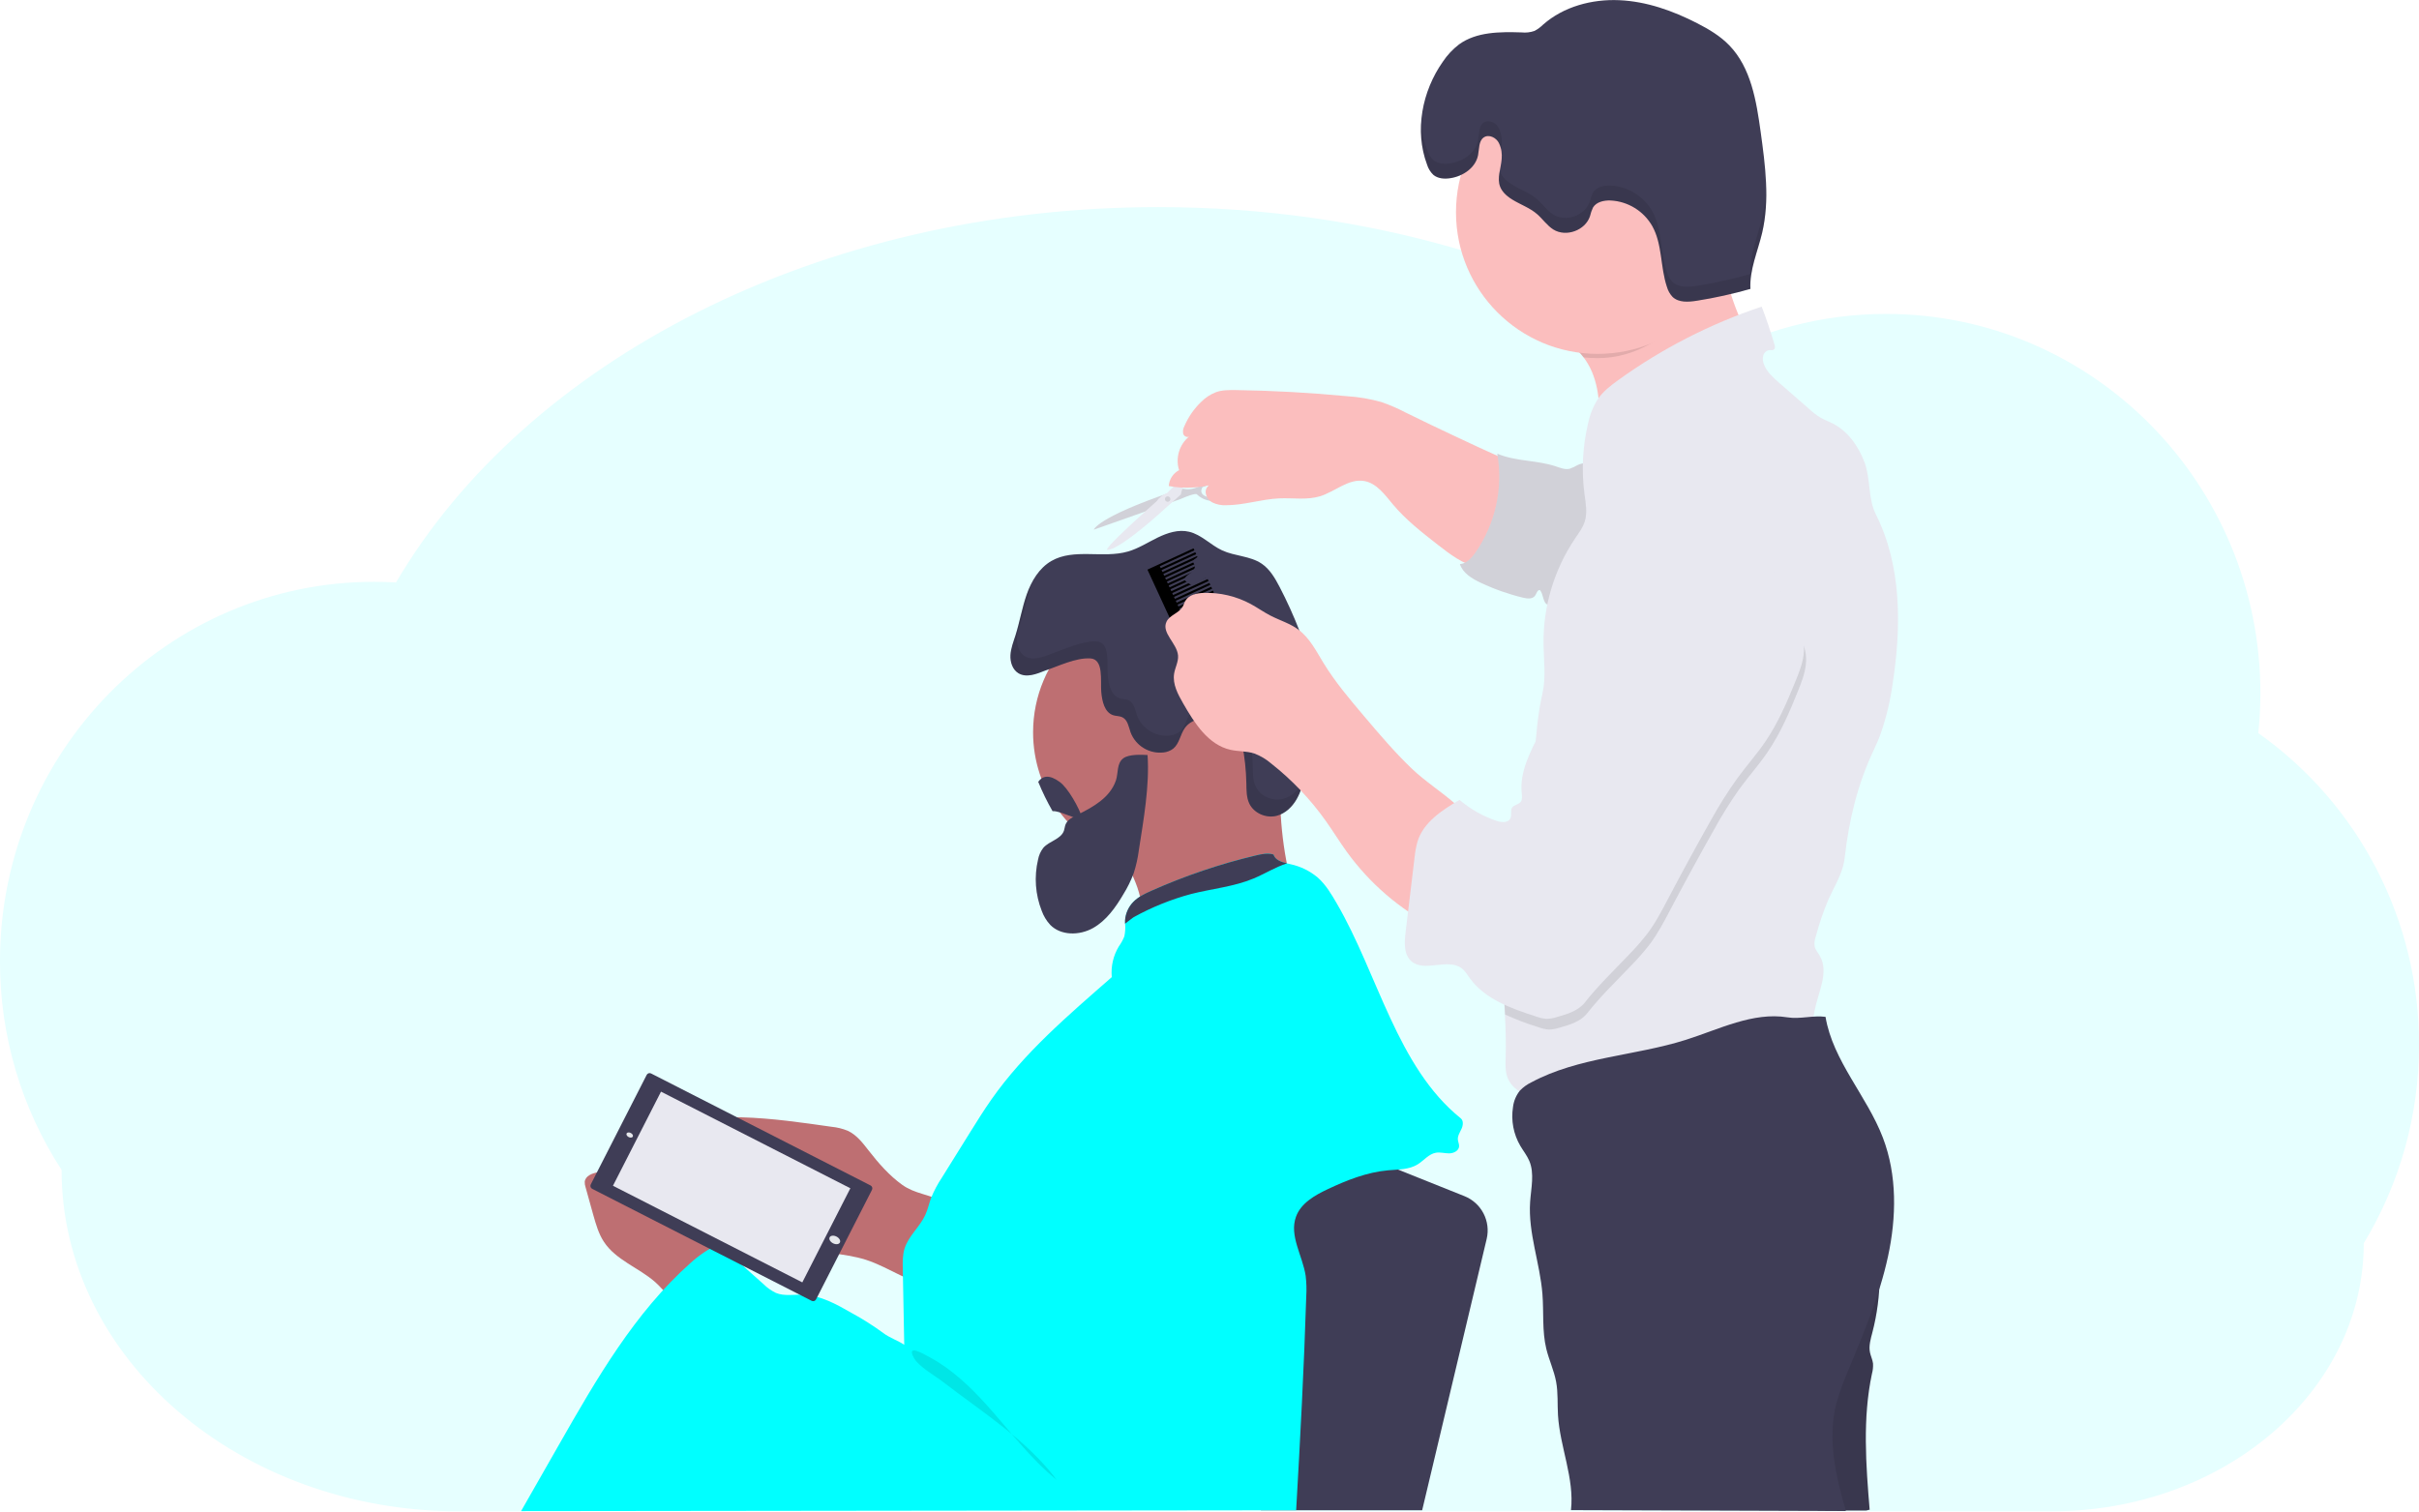
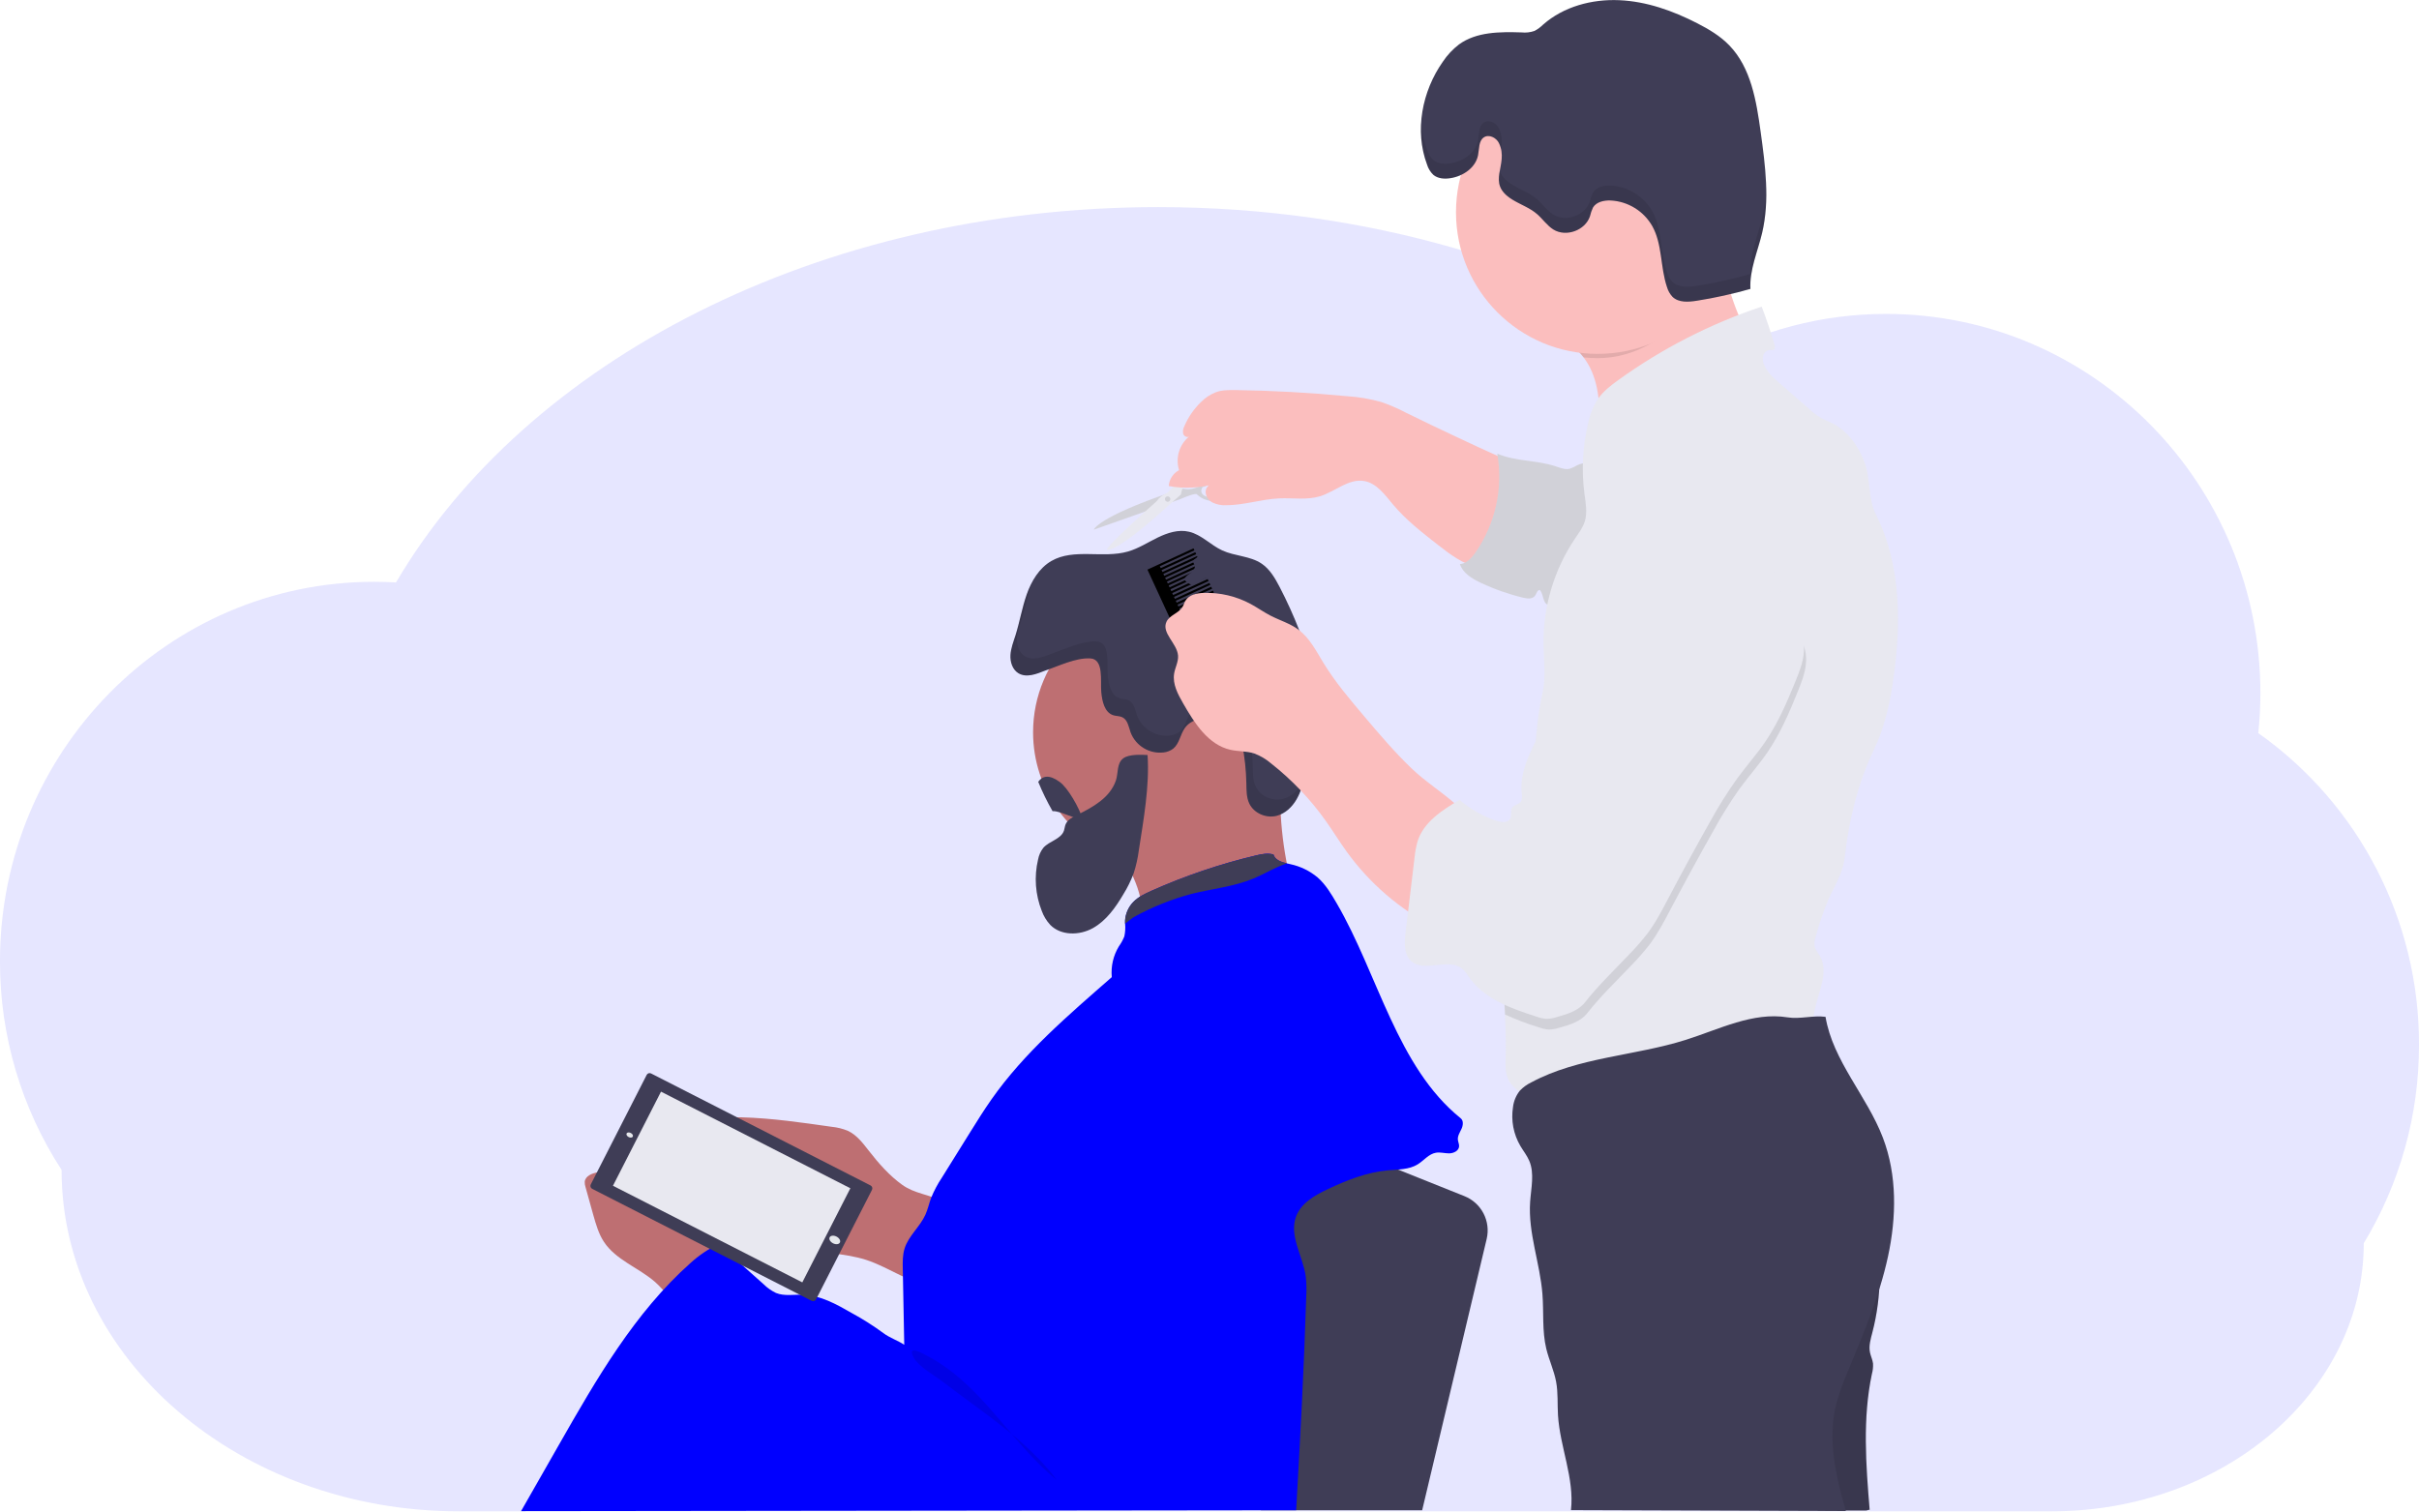
<svg xmlns="http://www.w3.org/2000/svg" data-name="Layer 1" width="1144" height="714.9" viewBox="0 0 1144 714.9">
-   <path d="M1172,586.79a180,180,0,0,0-76-147.42,184.71,184.71,0,0,0,1-18.77c0-99.14-79.24-179.51-177-179.51a174.28,174.28,0,0,0-85.91,22.54c-69.19-45.52-159.52-73.07-258.34-73.07-160.79,0-299.1,72.95-360.46,177.55-3.41-.2-6.84-.31-10.3-.31-97.74,0-177,80.37-177,179.51A180.53,180.53,0,0,0,57.12,646h0c0,89.2,84.19,161.5,188,161.5H998.24c81.54,0,147.64-56.77,147.64-126.81h0A180.52,180.52,0,0,0,1172,586.79Z" transform="translate(-28 -92.59)" fill="#00ffff" opacity="0.1" />
+   <path d="M1172,586.79a180,180,0,0,0-76-147.42,184.71,184.71,0,0,0,1-18.77c0-99.14-79.24-179.51-177-179.51a174.28,174.28,0,0,0-85.91,22.54c-69.19-45.52-159.52-73.07-258.34-73.07-160.79,0-299.1,72.95-360.46,177.55-3.41-.2-6.84-.31-10.3-.31-97.74,0-177,80.37-177,179.51A180.53,180.53,0,0,0,57.12,646h0c0,89.2,84.19,161.5,188,161.5H998.24c81.54,0,147.64-56.77,147.64-126.81h0A180.52,180.52,0,0,0,1172,586.79Z" transform="translate(-28 -92.59)" fill="#0000ff" opacity="0.1" />
  <path d="M856.58,256.72c-7.54,3.18-15.1,6.37-22.12,10.57-3.19,1.9-6.25,4-9.53,5.73-3.53,1.88-7.28,3.3-11,4.82a245.21,245.21,0,0,0-29.84,14.62c.83-10.75-.74-22.43-7.17-30.81a27,27,0,0,0-3.14-3.46c-4.55-4.22-11-5.31-15.47-9,2.72-4.78,8.76-9.12,12.87-12.77q6.66-5.89,13.82-11.17a196.76,196.76,0,0,1,30.35-18.43c6.76-3.31,13.82-6.27,21.28-7.28a4.62,4.62,0,0,1,2.81.25c1.16.64,1.58,2.08,1.86,3.37,1.39,6.45,2.1,13.07,3.26,19.57a83.48,83.48,0,0,0,2.31,9.89,120.66,120.66,0,0,0,4.31,11.31Q853.89,250.32,856.58,256.72Z" transform="translate(-28 -92.59)" fill="#fbbebe" />
  <path d="M642.57,439A63,63,0,0,1,528.8,476.29,62.84,62.84,0,0,1,516.57,439a63,63,0,0,1,126,0Z" transform="translate(-28 -92.59)" fill="#be6f72" />
  <path d="M557,494.52c3.37,5.81,6.77,11.67,8.93,18s3,13.34,1.22,19.81c21.46-11.3,47-10.39,70.62-16.11a2.54,2.54,0,0,0,1.63-.86,2.59,2.59,0,0,0,0-2.08,172.89,172.89,0,0,1-5.63-56.2l-12.33,7.29a157.84,157.84,0,0,1-16.75,9c-8.15,3.57-16.8,5.73-25.31,8.23-6.74,2-20.12,4.59-24.36,10.48A11.9,11.9,0,0,1,557,494.52Z" transform="translate(-28 -92.59)" fill="#be6f72" />
  <path d="M522.29,409.8c-4.1,1.65-8.92,3.55-12.69,1.24-2.77-1.71-3.91-5.26-3.74-8.51s1.41-6.33,2.39-9.43c2-6.37,3.08-13,5.31-19.34s5.87-12.45,11.65-15.8c10.64-6.16,24.41-1.07,36.22-4.48,5-1.43,9.35-4.31,14-6.57s9.88-4,14.9-2.79c5.88,1.37,10.22,6.32,15.7,8.84,6,2.76,13.18,2.57,18.64,6.26,3.87,2.62,6.31,6.85,8.48,11a208.81,208.81,0,0,1,16.35,41.9,63.54,63.54,0,0,1,2.67,16c.05,6.94-1.83,13.74-3.69,20.44l-3,10.6c-1.11,4-2.25,8-4.35,11.62s-5.34,6.67-9.35,7.72c-5,1.29-10.82-1.21-13-5.89-1.34-2.9-1.28-6.22-1.35-9.41a104.74,104.74,0,0,0-2-18.6c-.62-3.07-1.45-6.26-3.54-8.58-2.7-3-7-4-11-4.07-4.68-.06-9.81,1.21-12.54,5-2.19,3.06-2.57,7.36-5.48,9.75a9.07,9.07,0,0,1-4.45,1.81,14.87,14.87,0,0,1-15.73-9.45c-.92-2.64-1.37-5.92-3.87-7.16-1.3-.65-2.85-.53-4.24-.95-4.26-1.29-5.38-6.69-5.77-11.12-.45-5.19,1.28-15.44-5.17-15.79C536.69,403.66,528.68,407.67,522.29,409.8Z" transform="translate(-28 -92.59)" fill="#3f3d56" />
  <path d="M537.4,478.09c-2.22,1.07-4.65,2.32-5.52,4.62-.34.9-.4,1.89-.71,2.81-1.41,4.07-6.91,4.87-9.75,8.11a12.77,12.77,0,0,0-2.51,5.61,40.68,40.68,0,0,0,1.76,24.24,19.56,19.56,0,0,0,4,6.6c5.08,5.18,13.84,5.08,20.17,1.55s10.7-9.72,14.41-16a55.68,55.68,0,0,0,4.91-10,61,61,0,0,0,2.43-10.89c2.22-14.41,5.12-30.39,4.12-45-3-.19-8.73-.4-11.38,1.48-3.32,2.36-2.4,7.12-3.6,10.57C552.89,470.09,544.65,474.47,537.4,478.09Z" transform="translate(-28 -92.59)" fill="#3f3d56" />
  <path d="M540,480c-3.75.23-10.47-3.92-14.23-3.71A117.11,117.11,0,0,1,519,462.43c2-2.87,5.22-3.57,10.09,0C533,465.18,538.4,474.69,540,480Z" transform="translate(-28 -92.59)" fill="#3f3d56" />
  <path d="M596.53,322c-4.07,2.15-6.59,2.25-8.6,1.82s-6,1.57-6,1.57c-35.25,12.06-36.64,17.75-36.64,17.75l40.81-14.41c7.85-3.44,8-2.23,8-2.23,6,5.64,13.64,1.82,13.64,1.82s10.57-5,7.46-9.81S600.61,319.89,596.53,322Zm17-.9s-3,8-13.79,6.7c0,0-5.3-.78-3.06-4.73,0,0,11-4.62,13.91-4.29S613.5,321.14,613.5,321.14Z" transform="translate(-28 -92.59)" fill="#e8e8f0" />
  <path d="M596.53,322c-4.07,2.15-6.59,2.25-8.6,1.82s-6,1.57-6,1.57c-35.25,12.06-36.64,17.75-36.64,17.75l40.81-14.41c7.85-3.44,8-2.23,8-2.23,6,5.64,13.64,1.82,13.64,1.82s10.57-5,7.46-9.81S600.61,319.89,596.53,322Zm17-.9s-3,8-13.79,6.7c0,0-5.3-.78-3.06-4.73,0,0,11-4.62,13.91-4.29S613.5,321.14,613.5,321.14Z" transform="translate(-28 -92.59)" opacity="0.1" />
  <path d="M598.77,299.7c-6.1.2-7.37,4.76-7.37,4.76a8.79,8.79,0,0,0-.57,10.53L580,325.76a10.89,10.89,0,0,0-5.06,4s-23.78,21-23.43,22.91c0,0,3.88,2,28.49-20.43l6.46-5.72s1.43-10.69,11.52-12.72c0,0,1,.44,1.53-1.94a11.34,11.34,0,0,1,2.23-3.07C603.08,307.55,604.87,299.49,598.77,299.7Zm1.71,7.23s-3.27,8.44-7.93,6-.13-8.07-.13-8.07C600.5,297,600.48,306.93,600.48,306.93Z" transform="translate(-28 -92.59)" fill="#e8e8f0" />
  <circle cx="552.21" cy="236.08" r="1.29" opacity="0.1" />
  <path d="M693.06,287.88a85.16,85.16,0,0,0-11.69-5.08A77.82,77.82,0,0,0,665,280q-26.26-2.5-52.68-2.9c-3.11,0-6.29-.07-9.24,1a19.71,19.71,0,0,0-7,4.59,34.85,34.85,0,0,0-8,11.58,5.14,5.14,0,0,0-.5,3.58c.4,1.16,2,1.93,2.91,1.11A14.91,14.91,0,0,0,585.61,315a9.11,9.11,0,0,0-4.87,7.5,47.69,47.69,0,0,0,21.86-1.06c-2.12-.54-4.31,1.45-4.44,3.63a5.94,5.94,0,0,0,3.31,5.25,13.29,13.29,0,0,0,6.36,1.26c8.47,0,16.71-2.87,25.16-3.24,6.46-.29,13.12.88,19.29-1,7.16-2.22,13.55-8.51,20.93-7.2,5.89,1.05,9.73,6.52,13.57,11.1,6.14,7.31,13.73,13.23,21.26,19.1,5.8,4.52,11.86,9.16,19.05,10.69a10.58,10.58,0,0,0,6.52-.31,11.13,11.13,0,0,0,4.24-4c7.75-11,7.76-24.85,7.31-37.74-.23-6.59-1.67-7.48-7.77-10.21Q726.77,304,716.23,299,704.59,293.56,693.06,287.88Z" transform="translate(-28 -92.59)" fill="#fbbebe" />
  <path d="M774.11,312.56a21.09,21.09,0,0,1-3.76,1.77c-2.19.52-4.42-.41-6.55-1.13-9-3-19-2.29-27.7-6a63,63,0,0,1-10.39,46.85c-1.8,2.56-4.17,5.18-7.29,5.38,1.39,4.27,5.67,6.85,9.73,8.77a104.46,104.46,0,0,0,20.24,7.14c2,.47,4.44.7,5.6-1,.7-1,1-2.71,2.23-2.65,1.88,2,1.26,6.1,3.86,7a5,5,0,0,0,2.47,0l5.8-1a10.63,10.63,0,0,0,4.88-1.68,9.56,9.56,0,0,0,2.23-2.84c6.5-11.07,9-23.88,10-36.53.49-6.28,1.1-12.94.67-19.24C785.73,312,778.81,310.37,774.11,312.56Z" transform="translate(-28 -92.59)" fill="#e8e8f0" />
  <path d="M774.11,312.56a21.09,21.09,0,0,1-3.76,1.77c-2.19.52-4.42-.41-6.55-1.13-9-3-19-2.29-27.7-6a63,63,0,0,1-10.39,46.85c-1.8,2.56-4.17,5.18-7.29,5.38,1.39,4.27,5.67,6.85,9.73,8.77a104.46,104.46,0,0,0,20.24,7.14c2,.47,4.44.7,5.6-1,.7-1,1-2.71,2.23-2.65,1.88,2,1.26,6.1,3.86,7a5,5,0,0,0,2.47,0l5.8-1a10.63,10.63,0,0,0,4.88-1.68,9.56,9.56,0,0,0,2.23-2.84c6.5-11.07,9-23.88,10-36.53.49-6.28,1.1-12.94.67-19.24C785.73,312,778.81,310.37,774.11,312.56Z" transform="translate(-28 -92.59)" opacity="0.1" />
  <path d="M438.88,636.93c-2.85-3.66-5.78-7.54-10-9.47a27.38,27.38,0,0,0-7.6-1.86c-14.07-2-28.17-4.08-42.37-4.47-4.64-.13-9.62,0-13.4,2.71-4.33,3.09-6,8.78-6.24,14.09a39.74,39.74,0,0,0,15.32,33c8.5,6.48,19.24,9.19,29.72,11.33,5.51,1.13,11.05,2.14,16.61,3s11.22,1.54,16.59,3.26c11.48,3.68,21.61,12,33.65,12.69a2.65,2.65,0,0,0,1.65-.28,2.8,2.8,0,0,0,1-1.7c2.65-9.35,11.84-31.74,0-38.28-6.19-3.41-13.06-3.56-19.12-7.89S443.48,642.84,438.88,636.93Z" transform="translate(-28 -92.59)" fill="#be6f72" />
  <path d="M337.79,699c-7.79-6.78-18.54-10.37-24.2-19-2.49-3.8-3.75-8.26-5-12.64l-3.68-13.22a6.89,6.89,0,0,1-.38-2.53c.28-2.76,3.53-4.07,6.27-4.5,14-2.18,28.58,3.46,39.06,13s17.21,22.7,21.16,36.34a3.41,3.41,0,0,1,.12,2.18,3.36,3.36,0,0,1-1.54,1.46c-5.06,3-11.86,7.37-17.77,8.29S342,702.62,337.79,699Z" transform="translate(-28 -92.59)" fill="#be6f72" />
  <path d="M679.57,642l41,16.41a17.47,17.47,0,0,1,10.51,20.26L700.57,807H624.29l13.28-146S666.57,637,679.57,642Z" transform="translate(-28 -92.59)" fill="#3f3d56" />
-   <path d="M719.17,626.6c-.76,1.66-1.88,3.3-1.71,5.11.1,1.08.66,2.1.58,3.17-.16,2.1-2.59,3.27-4.69,3.29s-4.21-.66-6.28-.3c-3.4.58-5.7,3.71-8.64,5.52-4.1,2.52-9.22,2.37-14,2.8-10,.9-19.46,4.65-28.51,8.92-6.15,2.9-12.68,6.62-15,13-3.33,9,3.13,18.48,4.56,28a53.73,53.73,0,0,1,.28,9.66c-1.05,33.62-2.86,67.63-4.78,101.21l-366.56.43,18.05-31.63c17.6-30.85,35.67-62.28,62.22-85.87a55.9,55.9,0,0,1,13.14-8.84l21.29,19a21.42,21.42,0,0,0,5.85,4.13c4,1.63,8.48.7,12.77.84,8.25.27,15.79,4.48,22.95,8.59a131.73,131.73,0,0,1,15.12,9.59c2.82,2.16,6.89,3.51,9.83,5.5l-.69-35.9c-.07-3.24-.12-6.56.85-9.65,1.88-6,7.25-10.24,9.83-15.95,1.17-2.57,1.74-5.37,2.72-8a54.5,54.5,0,0,1,5.14-9.65l13.27-21.32c3.28-5.26,6.55-10.52,10.11-15.59,15.57-22.21,36.53-40,56.92-57.85a23.82,23.82,0,0,1,3.35-14.56,22.37,22.37,0,0,0,2.58-4.69,19.56,19.56,0,0,0,.37-6c0-.51,0-1,0-1.54a13.94,13.94,0,0,1,3.86-8.72c2.34-2.43,5.47-3.91,8.55-5.29A279.3,279.3,0,0,1,622,497.23c2.71-.64,5.58-1.24,8.25-.43.81,2.61,3.57,3.53,6.33,4.19l1.77.41a29.64,29.64,0,0,1,12.74,6.22c3.87,3.38,6.53,7.9,9.12,12.35,19.47,33.43,28.44,77.29,58.56,101.58C720.23,622.7,719.93,625,719.17,626.6Z" transform="translate(-28 -92.59)" fill="#00ffff" />
+   <path d="M719.17,626.6c-.76,1.66-1.88,3.3-1.71,5.11.1,1.08.66,2.1.58,3.17-.16,2.1-2.59,3.27-4.69,3.29s-4.21-.66-6.28-.3c-3.4.58-5.7,3.71-8.64,5.52-4.1,2.52-9.22,2.37-14,2.8-10,.9-19.46,4.65-28.51,8.92-6.15,2.9-12.68,6.62-15,13-3.33,9,3.13,18.48,4.56,28a53.73,53.73,0,0,1,.28,9.66c-1.05,33.62-2.86,67.63-4.78,101.21l-366.56.43,18.05-31.63c17.6-30.85,35.67-62.28,62.22-85.87a55.9,55.9,0,0,1,13.14-8.84l21.29,19a21.42,21.42,0,0,0,5.85,4.13c4,1.63,8.48.7,12.77.84,8.25.27,15.79,4.48,22.95,8.59a131.73,131.73,0,0,1,15.12,9.59c2.82,2.16,6.89,3.51,9.83,5.5l-.69-35.9c-.07-3.24-.12-6.56.85-9.65,1.88-6,7.25-10.24,9.83-15.95,1.17-2.57,1.74-5.37,2.72-8a54.5,54.5,0,0,1,5.14-9.65l13.27-21.32c3.28-5.26,6.55-10.52,10.11-15.59,15.57-22.21,36.53-40,56.92-57.85a23.82,23.82,0,0,1,3.35-14.56,22.37,22.37,0,0,0,2.58-4.69,19.56,19.56,0,0,0,.37-6c0-.51,0-1,0-1.54a13.94,13.94,0,0,1,3.86-8.72c2.34-2.43,5.47-3.91,8.55-5.29A279.3,279.3,0,0,1,622,497.23c2.71-.64,5.58-1.24,8.25-.43.81,2.61,3.57,3.53,6.33,4.19l1.77.41a29.64,29.64,0,0,1,12.74,6.22c3.87,3.38,6.53,7.9,9.12,12.35,19.47,33.43,28.44,77.29,58.56,101.58C720.23,622.7,719.93,625,719.17,626.6Z" transform="translate(-28 -92.59)" fill="#0000ff" />
  <path d="M842,216c-10.54,23.17-31.31,46-58.43,46a66,66,0,0,1-6.63-.33,27,27,0,0,0-3.14-3.46c-4.55-4.22-11-5.31-15.47-9,2.72-4.78,8.76-9.12,12.87-12.77q6.66-5.89,13.82-11.17a196.76,196.76,0,0,1,30.35-18.43c6.76-3.31,13.82-6.27,21.28-7.28a4.62,4.62,0,0,1,2.81.25c1.16.64,1.58,2.08,1.86,3.37C842.71,209.58,840.84,209.5,842,216Z" transform="translate(-28 -92.59)" opacity="0.1" />
  <circle cx="755.57" cy="100.4" r="67" fill="#fbbebe" />
  <path d="M923.1,415.82a121.77,121.77,0,0,1-5.68,23.79c-1,2.81-2.23,5.55-3.5,8.25-7.45,15.79-11.54,32.86-13.49,50.22a27.77,27.77,0,0,1-.75,4.05c-1.47,5.6-4.57,10.6-6.94,15.87a129.24,129.24,0,0,0-6,17.53,9.78,9.78,0,0,0-.56,4.71c.37,1.69,1.59,3,2.45,4.53,4.44,7.65-.69,17-2.42,25.66-.59,3-.85,6.26-2.8,8.6-1.66,2-4.24,2.92-6.69,3.76a757.3,757.3,0,0,1-106.94,27.84c-5.41,1-11,1.93-16.37.93s-10.72-4.32-12.56-9.5c-1.06-3-.88-6.26-.79-9.44.2-6.68,0-13.4-.36-20.13-1.16-22.15-3.79-44.38,2-65.6,1.73-6.26,4.17-12.3,6.13-18.49,3.83-12.07,4.82-24.55,5.78-37.07.79-10.32,1.56-20.68,3.87-30.86,1.72-7.59.58-15.48.48-23.26a87.59,87.59,0,0,1,15-50c1.73-2.55,3.63-5.07,4.54-8,1.28-4.2.4-8.71-.18-13.07a91.76,91.76,0,0,1,1.74-33.31,34,34,0,0,1,4.61-11.49c2.49-3.63,6.06-6.37,9.63-8.95a253,253,0,0,1,67.83-34.75c2.23,5.64,4.37,12.23,6.08,18,.23.78.39,1.77-.25,2.27s-1.3.23-2,.25a3.6,3.6,0,0,0-3.09,2.65,6.54,6.54,0,0,0,.38,4.24c1.36,3.5,4.29,6.11,7.11,8.58L883.54,286a34.71,34.71,0,0,0,5.53,4.22c1.78,1,3.72,1.71,5.55,2.63,7.34,3.71,12.41,10.94,15.24,18.66s1.55,17,5.24,24.33C927.36,360.14,927.26,388.89,923.1,415.82Z" transform="translate(-28 -92.59)" fill="#e8e8f0" />
  <path d="M913.78,670.08a107.22,107.22,0,0,1-.31,52.85c-.81,3.09-1.76,6.29-1.12,9.42.37,1.78,1.24,3.45,1.44,5.26a15.4,15.4,0,0,1-.53,4.9c-4.44,21-2.85,42.82-1.06,64.25-.76,0-1,.35-1.8.35H891.13c-.34-5.63-7.34-9.85-10.76-14.34A37.12,37.12,0,0,1,874,761.58c3-12,11.84-21.59,16.37-33.06,5-12.62,4.57-26.91,9.88-39.39C903.3,681.92,909,676.29,913.78,670.08Z" transform="translate(-28 -92.59)" fill="#3f3d56" />
  <path d="M913.78,670.08a107.22,107.22,0,0,1-.31,52.85c-.81,3.09-1.76,6.29-1.12,9.42.37,1.78,1.24,3.45,1.44,5.26a15.4,15.4,0,0,1-.53,4.9c-4.44,21-2.85,42.82-1.06,64.25-.76,0-1,.35-1.8.35H891.13c-.34-5.63-7.34-9.85-10.76-14.34A37.12,37.12,0,0,1,874,761.58c3-12,11.84-21.59,16.37-33.06,5-12.62,4.57-26.91,9.88-39.39C903.3,681.92,909,676.29,913.78,670.08Z" transform="translate(-28 -92.59)" opacity="0.1" />
  <path d="M873.34,573.83c-16.38-2.62-32.25,5.63-48.07,10.64-24.17,7.65-50.78,8.12-73.11,20.13a18.67,18.67,0,0,0-5.34,3.86,15.29,15.29,0,0,0-3.29,7.82A27.75,27.75,0,0,0,747,634.63c1.39,2.36,3.14,4.53,4.22,7.06,2.56,6,.85,12.92.41,19.48-1,14.65,4.68,28.91,5.82,43.55.68,8.63-.21,17.45,1.82,25.87,1.27,5.28,3.66,10.26,4.65,15.6s.56,10.56.89,15.84c.93,15.13,7.82,29.83,6.14,44.9l130,.43c-4.82-16.77-8.83-34.11-4.46-51a120.23,120.23,0,0,1,5.64-15.65c7.27-17.57,14.74-35.19,18.75-53.77s4.37-38.42-2.42-56.18c-7.56-19.8-23.63-36.27-27.13-57.17C885.33,572.79,879.35,574.79,873.34,573.83Z" transform="translate(-28 -92.59)" fill="#3f3d56" />
  <path d="M736.91,160.31c-1.26-2.64-4.83-4.38-7.23-2.71S727.59,163,727,166c-1.14,5.9-7,9.92-13,10.86-2.81.45-5.94.27-8.12-1.55a11.3,11.3,0,0,1-3-4.89c-6-16-2.35-34.68,7.47-48.64A34.23,34.23,0,0,1,718,113.6c8.27-6,19.33-6,29.56-5.68a14,14,0,0,0,6.15-.71,17,17,0,0,0,4.08-3c9.69-8.52,23.08-12.1,36-11.53s25.35,5,36.83,10.89c5.49,2.81,10.87,6,15.17,10.44,10.33,10.63,12.85,26.38,14.88,41.06,2.18,15.84,4.35,32.12.68,47.69-2.08,8.82-6,17.44-5.54,26.49a213.89,213.89,0,0,1-25.28,5.59c-4,.63-8.62,1-11.55-1.83a11.44,11.44,0,0,1-2.64-4.68c-3.17-9.37-2.11-20.07-6.9-28.73a24.1,24.1,0,0,0-19.77-12.18c-3.14-.11-6.71.66-8.32,3.35a20.67,20.67,0,0,0-1.42,4.12c-2.22,6.69-11.31,10-17.3,6.27-3-1.88-5.05-5-7.76-7.34-3.44-2.95-7.85-4.47-11.71-6.85C730.3,179,741.89,170.76,736.91,160.31Z" transform="translate(-28 -92.59)" fill="#3f3d56" />
  <path d="M636.62,501c-5.47,1.75-10.45,4.92-15.77,7.15-9.37,3.91-19.67,4.82-29.5,7.32a121.18,121.18,0,0,0-27.11,10.92c-.63.34-2.61,2-4.19,3.14,0-.51,0-1,0-1.54a13.94,13.94,0,0,1,3.86-8.72c2.34-2.43,5.47-3.91,8.55-5.29A279.3,279.3,0,0,1,622,497.23c2.71-.64,5.58-1.24,8.25-.43C631.1,499.41,633.86,500.33,636.62,501Z" transform="translate(-28 -92.59)" fill="#3f3d56" />
  <path d="M494.85,757.45c10.76,12,20.41,25.1,32.93,35.22-14.45-19.19-35.18-32-53.92-46.47-3.8-2.94-11.4-7.11-13.7-11.36-3.63-6.66,4.39-1.93,7.72-.12C478.28,740.37,487,748.71,494.85,757.45Z" transform="translate(-28 -92.59)" opacity="0.1" />
  <path d="M882,407.17c-.51,4.32-2.12,8.42-3.75,12.44-4,10-8.29,19.9-14.33,28.77-4.16,6.11-9.11,11.63-13.45,17.6a202,202,0,0,0-12.24,19.73Q828,503.83,818.29,522.25c-3.09,5.88-6.16,11.81-10.15,17.12a118,118,0,0,1-9,10.24c-7,7.38-14.19,14.2-20.45,22.2-3.1,4-8.27,5.54-13.1,6.9a17.82,17.82,0,0,1-5,.9,17.26,17.26,0,0,1-5-1.11,126.72,126.72,0,0,1-15.8-6c-1.16-22.15-3.79-44.38,2-65.6,1.73-6.26,4.17-12.3,6.13-18.49,3.83-12.07,4.82-24.55,5.78-37.07,1.19-2.51,2.46-5,3.69-7.42,8.34-16.48,15.37-34.63,13.2-53a99,99,0,0,1-1.15-10,37.68,37.68,0,0,1,2.05-12.07,66.74,66.74,0,0,1,38-41,21.27,21.27,0,0,1,9-2c4,.21,7.83,2.29,11.73,1.53,13.21,5.81,23.9,15.73,31.89,27.75s8.43,28.08,17.12,39.6C881.8,398.23,882.5,402.86,882,407.17Z" transform="translate(-28 -92.59)" opacity="0.1" />
  <polygon points="564.86 260.31 564.44 259.4 548.1 266.94 545.37 268.2 542.65 269.45 565.69 319.4 568.41 318.14 571.14 316.88 587.48 309.34 587.06 308.44 570.72 315.98 570.3 315.07 586.64 307.53 586.22 306.62 569.88 314.16 569.46 313.25 585.8 305.71 585.39 304.8 569.04 312.34 568.62 311.44 584.97 303.9 584.55 302.99 568.2 310.53 567.78 309.62 584.13 302.08 583.71 301.17 567.37 308.71 566.95 307.8 583.29 300.26 582.87 299.36 566.53 306.9 566.11 305.99 582.45 298.45 582.03 297.54 565.69 305.08 565.27 304.17 581.62 296.63 581.2 295.72 564.85 303.26 564.43 302.36 580.78 294.81 580.36 293.91 564.01 301.45 563.6 300.54 579.94 293 579.52 292.09 563.18 299.63 562.76 298.72 579.1 291.18 578.68 290.27 562.34 297.81 561.92 296.91 578.26 289.37 577.85 288.46 561.5 296 561.08 295.09 577.43 287.55 577.01 286.64 560.66 294.18 560.25 293.27 576.59 285.74 576.17 284.83 559.83 292.37 559.41 291.46 575.75 283.92 575.33 283.01 558.99 290.55 558.57 289.64 574.91 282.1 574.5 281.19 558.15 288.74 557.73 287.83 574.08 280.29 573.66 279.38 557.31 286.92 556.89 286.01 573.24 278.47 572.82 277.56 556.48 285.1 556.06 284.19 572.4 276.65 571.98 275.75 555.64 283.29 555.22 282.38 571.56 274.84 571.14 273.93 554.8 281.47 554.38 280.56 570.73 273.02 570.31 272.12 553.96 279.65 553.54 278.75 569.89 271.21 569.47 270.3 553.12 277.84 552.71 276.93 569.05 269.39 568.63 268.48 552.29 276.02 551.87 275.11 568.21 267.57 567.79 266.67 551.45 274.21 551.03 273.3 567.37 265.76 566.96 264.85 550.61 272.39 550.19 271.48 566.54 263.94 566.12 263.03 549.77 270.57 549.35 269.67 565.7 262.13 565.28 261.22 548.93 268.76 548.52 267.85 564.86 260.31" />
  <path d="M644.16,462.76c-2.11,3.57-5.34,6.67-9.35,7.72-5,1.29-10.82-1.21-13-5.89-1.34-2.9-1.28-6.22-1.35-9.41a104.74,104.74,0,0,0-2-18.6c-.62-3.07-1.45-6.26-3.54-8.58-2.7-3-7-4-11-4.07-4.68-.06-9.81,1.21-12.54,5-2.19,3.06-2.57,7.36-5.48,9.75a9.07,9.07,0,0,1-4.45,1.81,14.87,14.87,0,0,1-15.73-9.45c-.92-2.64-1.37-5.92-3.87-7.16-1.3-.65-2.85-.53-4.24-.95-4.26-1.29-5.38-6.69-5.77-11.12-.45-5.19,1.28-15.44-5.17-15.79-6.9-.38-14.91,3.63-21.3,5.76-4.1,1.65-8.92,3.55-12.69,1.24-2.77-1.71-3.91-5.26-3.74-8.51s1.41-6.33,2.39-9.43c1.68-5.24,2.69-10.68,4.23-16a47.48,47.48,0,0,0-1.93,4.62c-2.22,6.31-3.26,13-5.3,19.34-1,3.1-2.22,6.18-2.39,9.43s1,6.8,3.74,8.51c3.77,2.31,8.59.41,12.69-1.24,6.39-2.13,14.4-6.14,21.3-5.76,6.45.35,4.72,10.6,5.17,15.79.39,4.43,1.51,9.83,5.77,11.12,1.39.42,2.94.3,4.24.95,2.5,1.24,3,4.52,3.87,7.16a14.87,14.87,0,0,0,15.73,9.45,9.07,9.07,0,0,0,4.45-1.81c2.91-2.39,3.29-6.69,5.48-9.75,2.73-3.81,7.86-5.08,12.54-5,4,.06,8.35,1.06,11,4.07,2.09,2.32,2.92,5.51,3.54,8.58a104.74,104.74,0,0,1,2,18.6c.07,3.19,0,6.51,1.35,9.41,2.17,4.68,8,7.18,13,5.89,4-1.05,7.24-4.15,9.35-7.72a40,40,0,0,0,3.68-9.24C644.62,461.94,644.4,462.35,644.16,462.76Z" transform="translate(-28 -92.59)" opacity="0.1" />
  <path d="M695.6,456.12c-8-7.68-15.23-16.18-22.41-24.66-6.88-8.11-13.78-16.26-19.32-25.33-3.43-5.61-6.49-11.73-11.76-15.66-4-3-8.89-4.4-13.31-6.69-3.18-1.65-6.11-3.74-9.25-5.45a44,44,0,0,0-22.34-5.27c-3.23.11-6.9.86-8.56,3.64-.57.95-.84,2.06-1.42,3-1.79,3-6.1,3.85-7.57,7-2.48,5.3,5,10.17,5.47,16,.22,2.92-1.39,5.64-1.86,8.53-.8,5,1.79,9.77,4.29,14.13,5.35,9.34,11.86,19.57,22.37,21.92,3.72.83,7.65.56,11.28,1.74a26.68,26.68,0,0,1,8,4.77A131,131,0,0,1,655.05,481c3.38,4.77,6.44,9.75,9.85,14.49a117.8,117.8,0,0,0,41.57,35.74l12.27-39c1.89-6,3.38-14.23-2-18.91C710,467.25,702.23,462.46,695.6,456.12Z" transform="translate(-28 -92.59)" fill="#fbbebe" />
  <path d="M829.17,322.42c-3.9.75-7.77-1.32-11.73-1.53a21.21,21.21,0,0,0-9,2,66.78,66.78,0,0,0-38,41A38.06,38.06,0,0,0,768.42,376c.06,3.35.76,6.65,1.15,10,2.17,18.34-4.86,36.5-13.19,53-4.61,9.11-9.81,18.72-8.72,28.87.14,1.36.36,2.89-.47,4-1,1.32-3.16,1.39-4.09,2.78s-.08,3.49-.82,5.06c-1,2.22-4.26,1.95-6.59,1.16a53,53,0,0,1-17.43-9.9c-8.31,4.85-17.2,10.63-19.93,19.85A44.05,44.05,0,0,0,697,498l-4.29,35.8c-.57,4.74-.85,10.3,2.73,13.46,6.17,5.46,17.16-1.61,23.76,3.33,1.69,1.26,2.79,3.14,4,4.85,7.21,9.89,19.62,14.24,31.26,18a17.57,17.57,0,0,0,5,1.1,17,17,0,0,0,5-.9c4.84-1.36,10-2.94,13.1-6.89,6.27-8,13.46-14.82,20.46-22.2a121.26,121.26,0,0,0,9-10.24c4-5.32,7.06-11.25,10.15-17.13q9.69-18.42,19.92-36.54A201.75,201.75,0,0,1,849.44,461c4.35-6,9.29-11.5,13.45-17.6,6-8.88,10.31-18.82,14.33-28.77,1.63-4,3.24-8.13,3.76-12.44s-.18-8.94-2.8-12.41c-8.69-11.53-9.12-27.58-17.11-39.6S842.39,328.22,829.17,322.42Z" transform="translate(-28 -92.59)" fill="#e8e8f0" />
  <path d="M593.13,357a1.89,1.89,0,0,0-.86,1.35c0,.5.41.89.63,1.34.61,1.28-.37,2.76-1.49,3.64s-2.48,1.56-3.09,2.85a1,1,0,0,0-.12.56,1.2,1.2,0,0,0,.44.66,5.45,5.45,0,0,0,2.47,1.62c1.53.32,3-.69,4.3-1.52a23.28,23.28,0,0,1,4.48-2.2,4.37,4.37,0,0,0,1.35-.67,3,3,0,0,0,.87-1.86c.34-2.51-1-4.92-2.53-7C597.74,353.32,594.7,355.65,593.13,357Z" transform="translate(-28 -92.59)" fill="#3f3d56" />
  <rect x="314.13" y="623.51" width="119.62" height="61.27" rx="1.54" transform="translate(310.2 -191.08) rotate(27.04)" fill="#3f3d56" />
  <rect x="323.8" y="629.09" width="100.54" height="49.98" transform="translate(310.19 -191.14) rotate(27.04)" fill="#e8e8f0" />
  <ellipse cx="325.81" cy="629.44" rx="1.09" ry="1.65" transform="translate(-410.95 540.95) rotate(-62.96)" fill="#e6e8ec" />
  <ellipse cx="422.77" cy="679.06" rx="1.79" ry="2.72" transform="translate(-402.25 654.38) rotate(-62.96)" fill="#e6e8ec" />
  <g opacity="0.1">
    <path d="M861.33,195.72c-2.08,8.82-6,17.44-5.54,26.49a213.89,213.89,0,0,1-25.28,5.59c-4,.63-8.62,1-11.55-1.83a11.44,11.44,0,0,1-2.64-4.68c-3.17-9.37-2.11-20.07-6.9-28.73a24.1,24.1,0,0,0-19.77-12.18c-3.14-.11-6.71.66-8.32,3.35a20.67,20.67,0,0,0-1.42,4.12c-2.22,6.69-11.31,10-17.3,6.27-3-1.88-5.05-5-7.76-7.34-3.44-2.95-7.85-4.47-11.71-6.85-3.48-2.14-5.15-4.3-5.86-6.53-.88,4.81-1.13,9.23,5.86,13.53,3.86,2.38,8.27,3.9,11.71,6.85,2.71,2.32,4.72,5.46,7.76,7.34,6,3.71,15.08.42,17.3-6.27a20.67,20.67,0,0,1,1.42-4.12c1.61-2.69,5.18-3.46,8.32-3.35a24.1,24.1,0,0,1,19.77,12.18c4.79,8.66,3.73,19.36,6.9,28.73A11.44,11.44,0,0,0,819,233c2.93,2.8,7.56,2.46,11.55,1.83a213.89,213.89,0,0,0,25.28-5.59c-.49-9.05,3.46-17.67,5.54-26.49a84,84,0,0,0,1.91-22A77.18,77.18,0,0,1,861.33,195.72Z" transform="translate(-28 -92.59)" />
    <path d="M737.88,163.11a15.63,15.63,0,0,0-1-9.8c-1.26-2.64-4.83-4.38-7.23-2.71S727.59,156,727,159c-1.14,5.9-7,9.92-13,10.86-2.81.45-5.94.27-8.12-1.55a11.3,11.3,0,0,1-3-4.89,46.46,46.46,0,0,1-2.77-12.94,47.64,47.64,0,0,0,2.77,19.94,11.3,11.3,0,0,0,3,4.89c2.18,1.82,5.31,2,8.12,1.55,5.93-.94,11.82-5,13-10.86.57-3,.18-6.63,2.66-8.35s6,.07,7.23,2.71A13.52,13.52,0,0,1,737.88,163.11Z" transform="translate(-28 -92.59)" />
  </g>
</svg>
